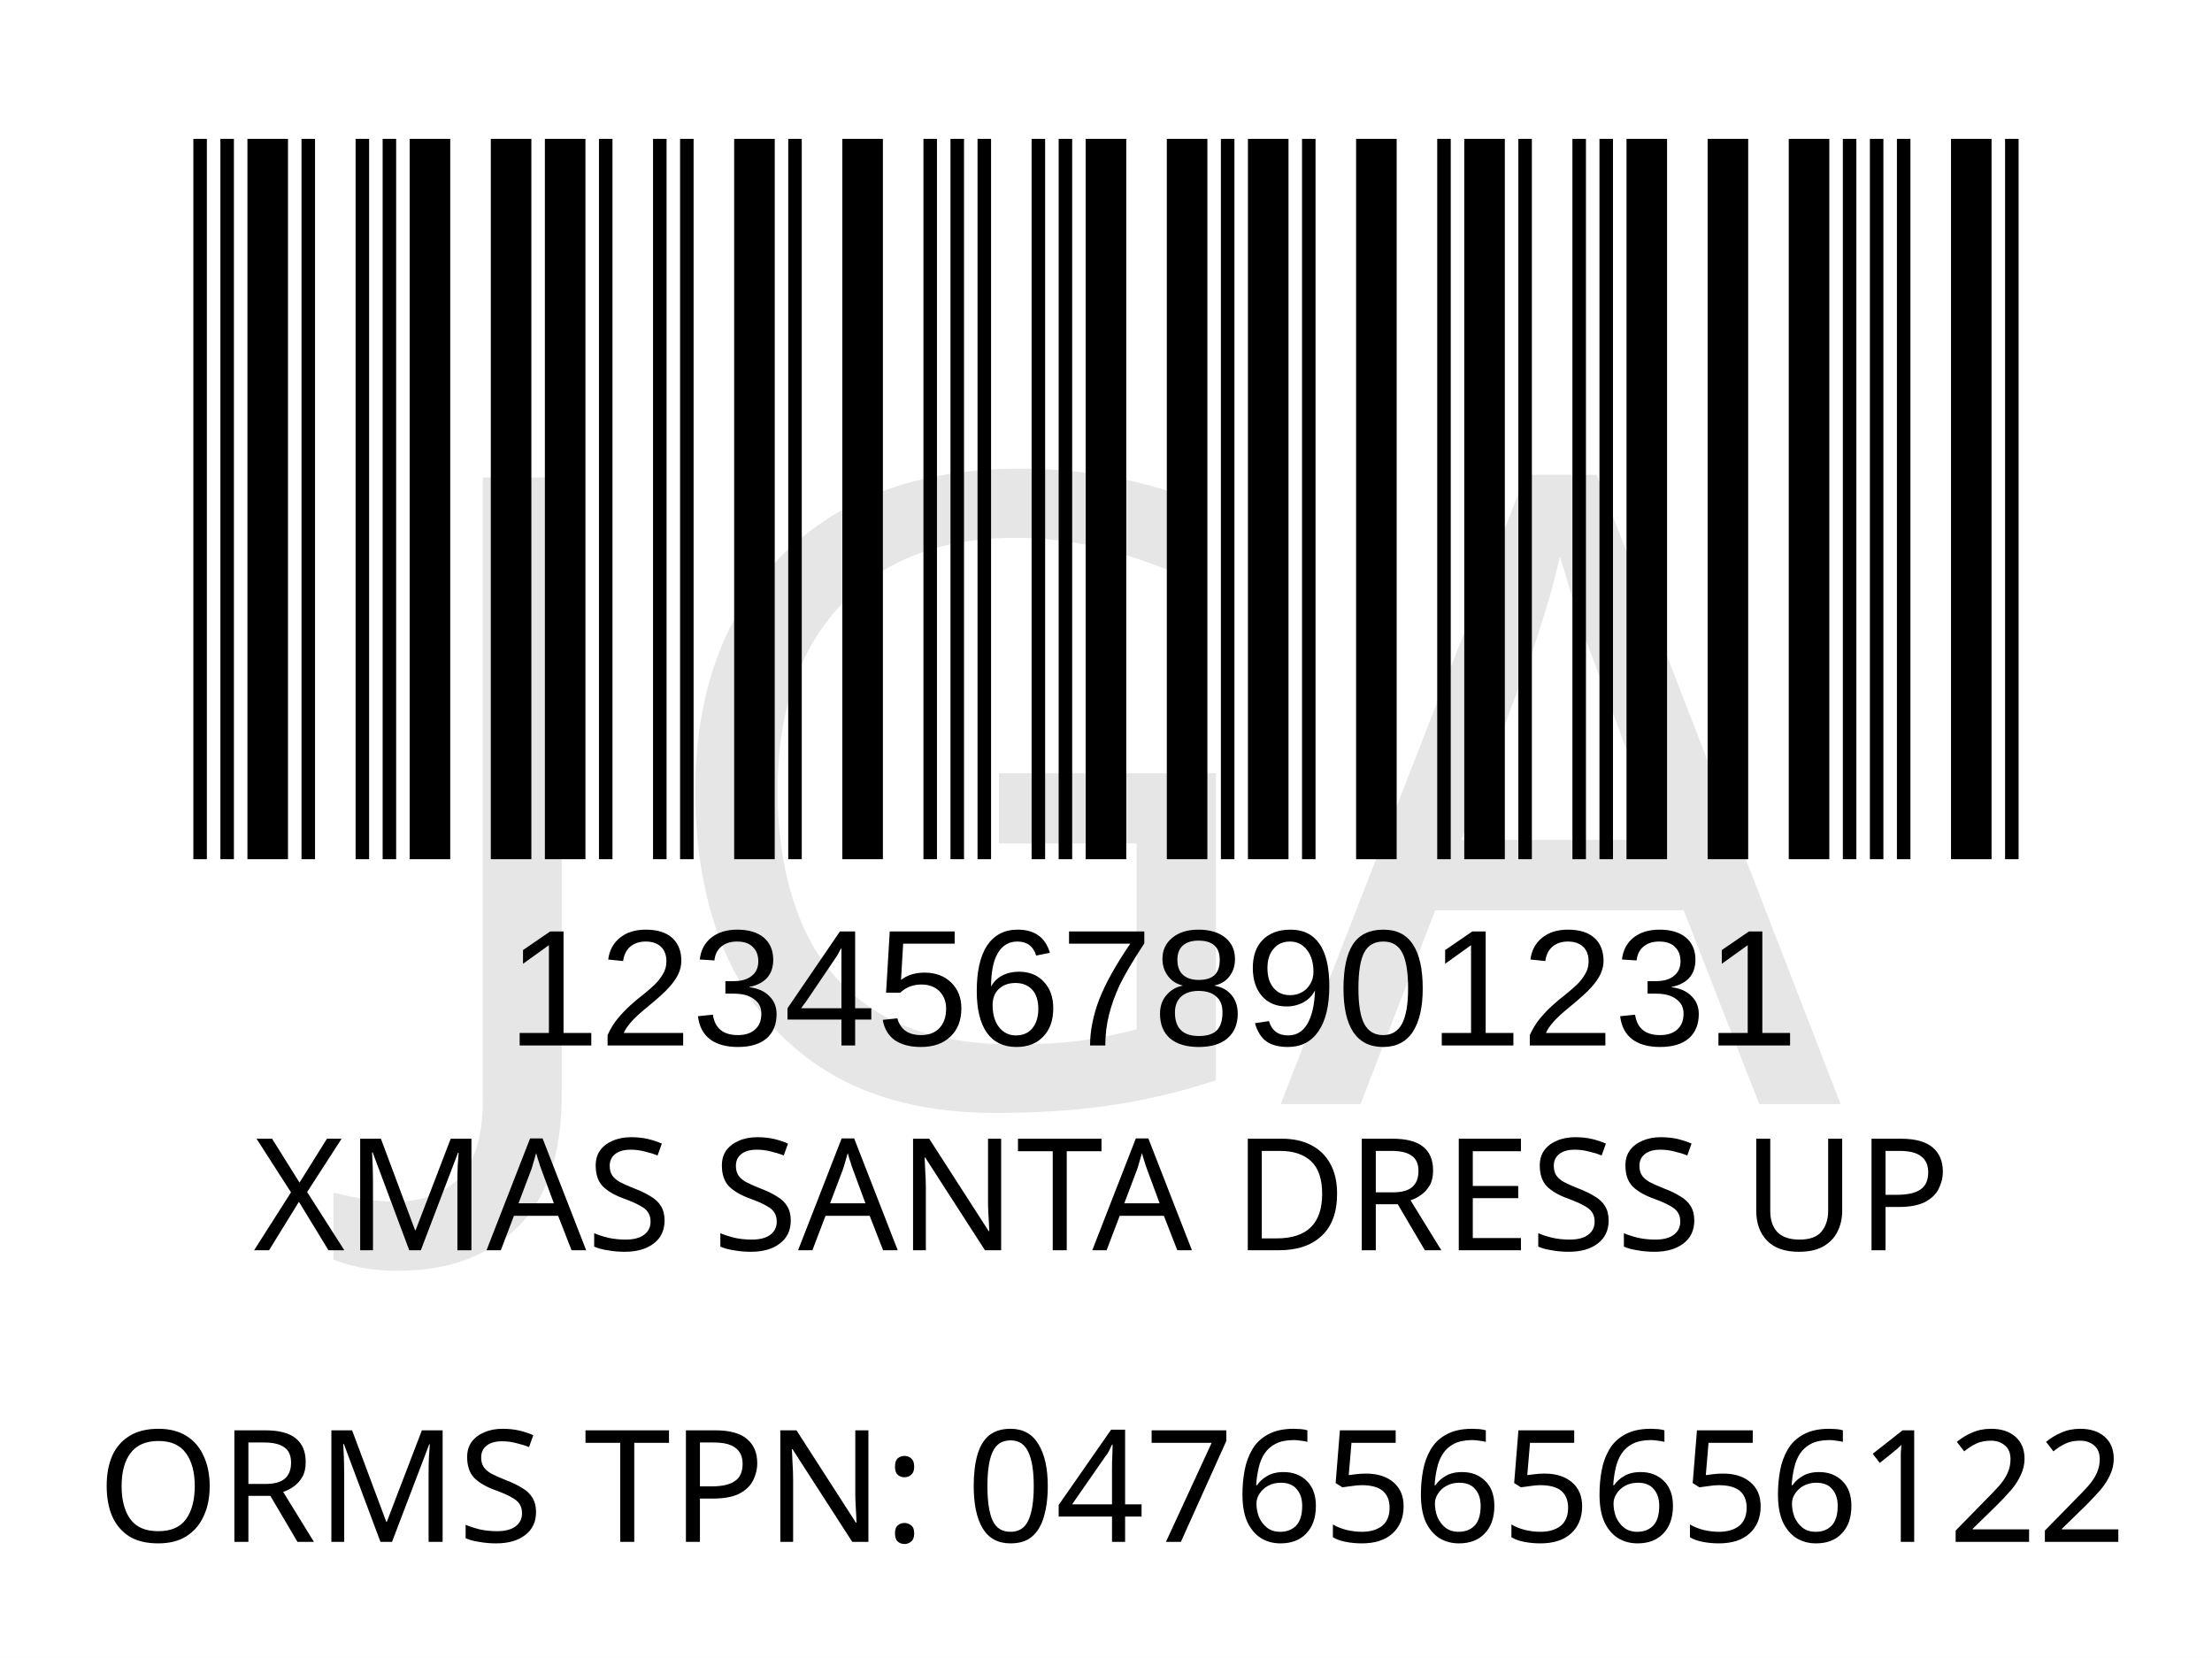
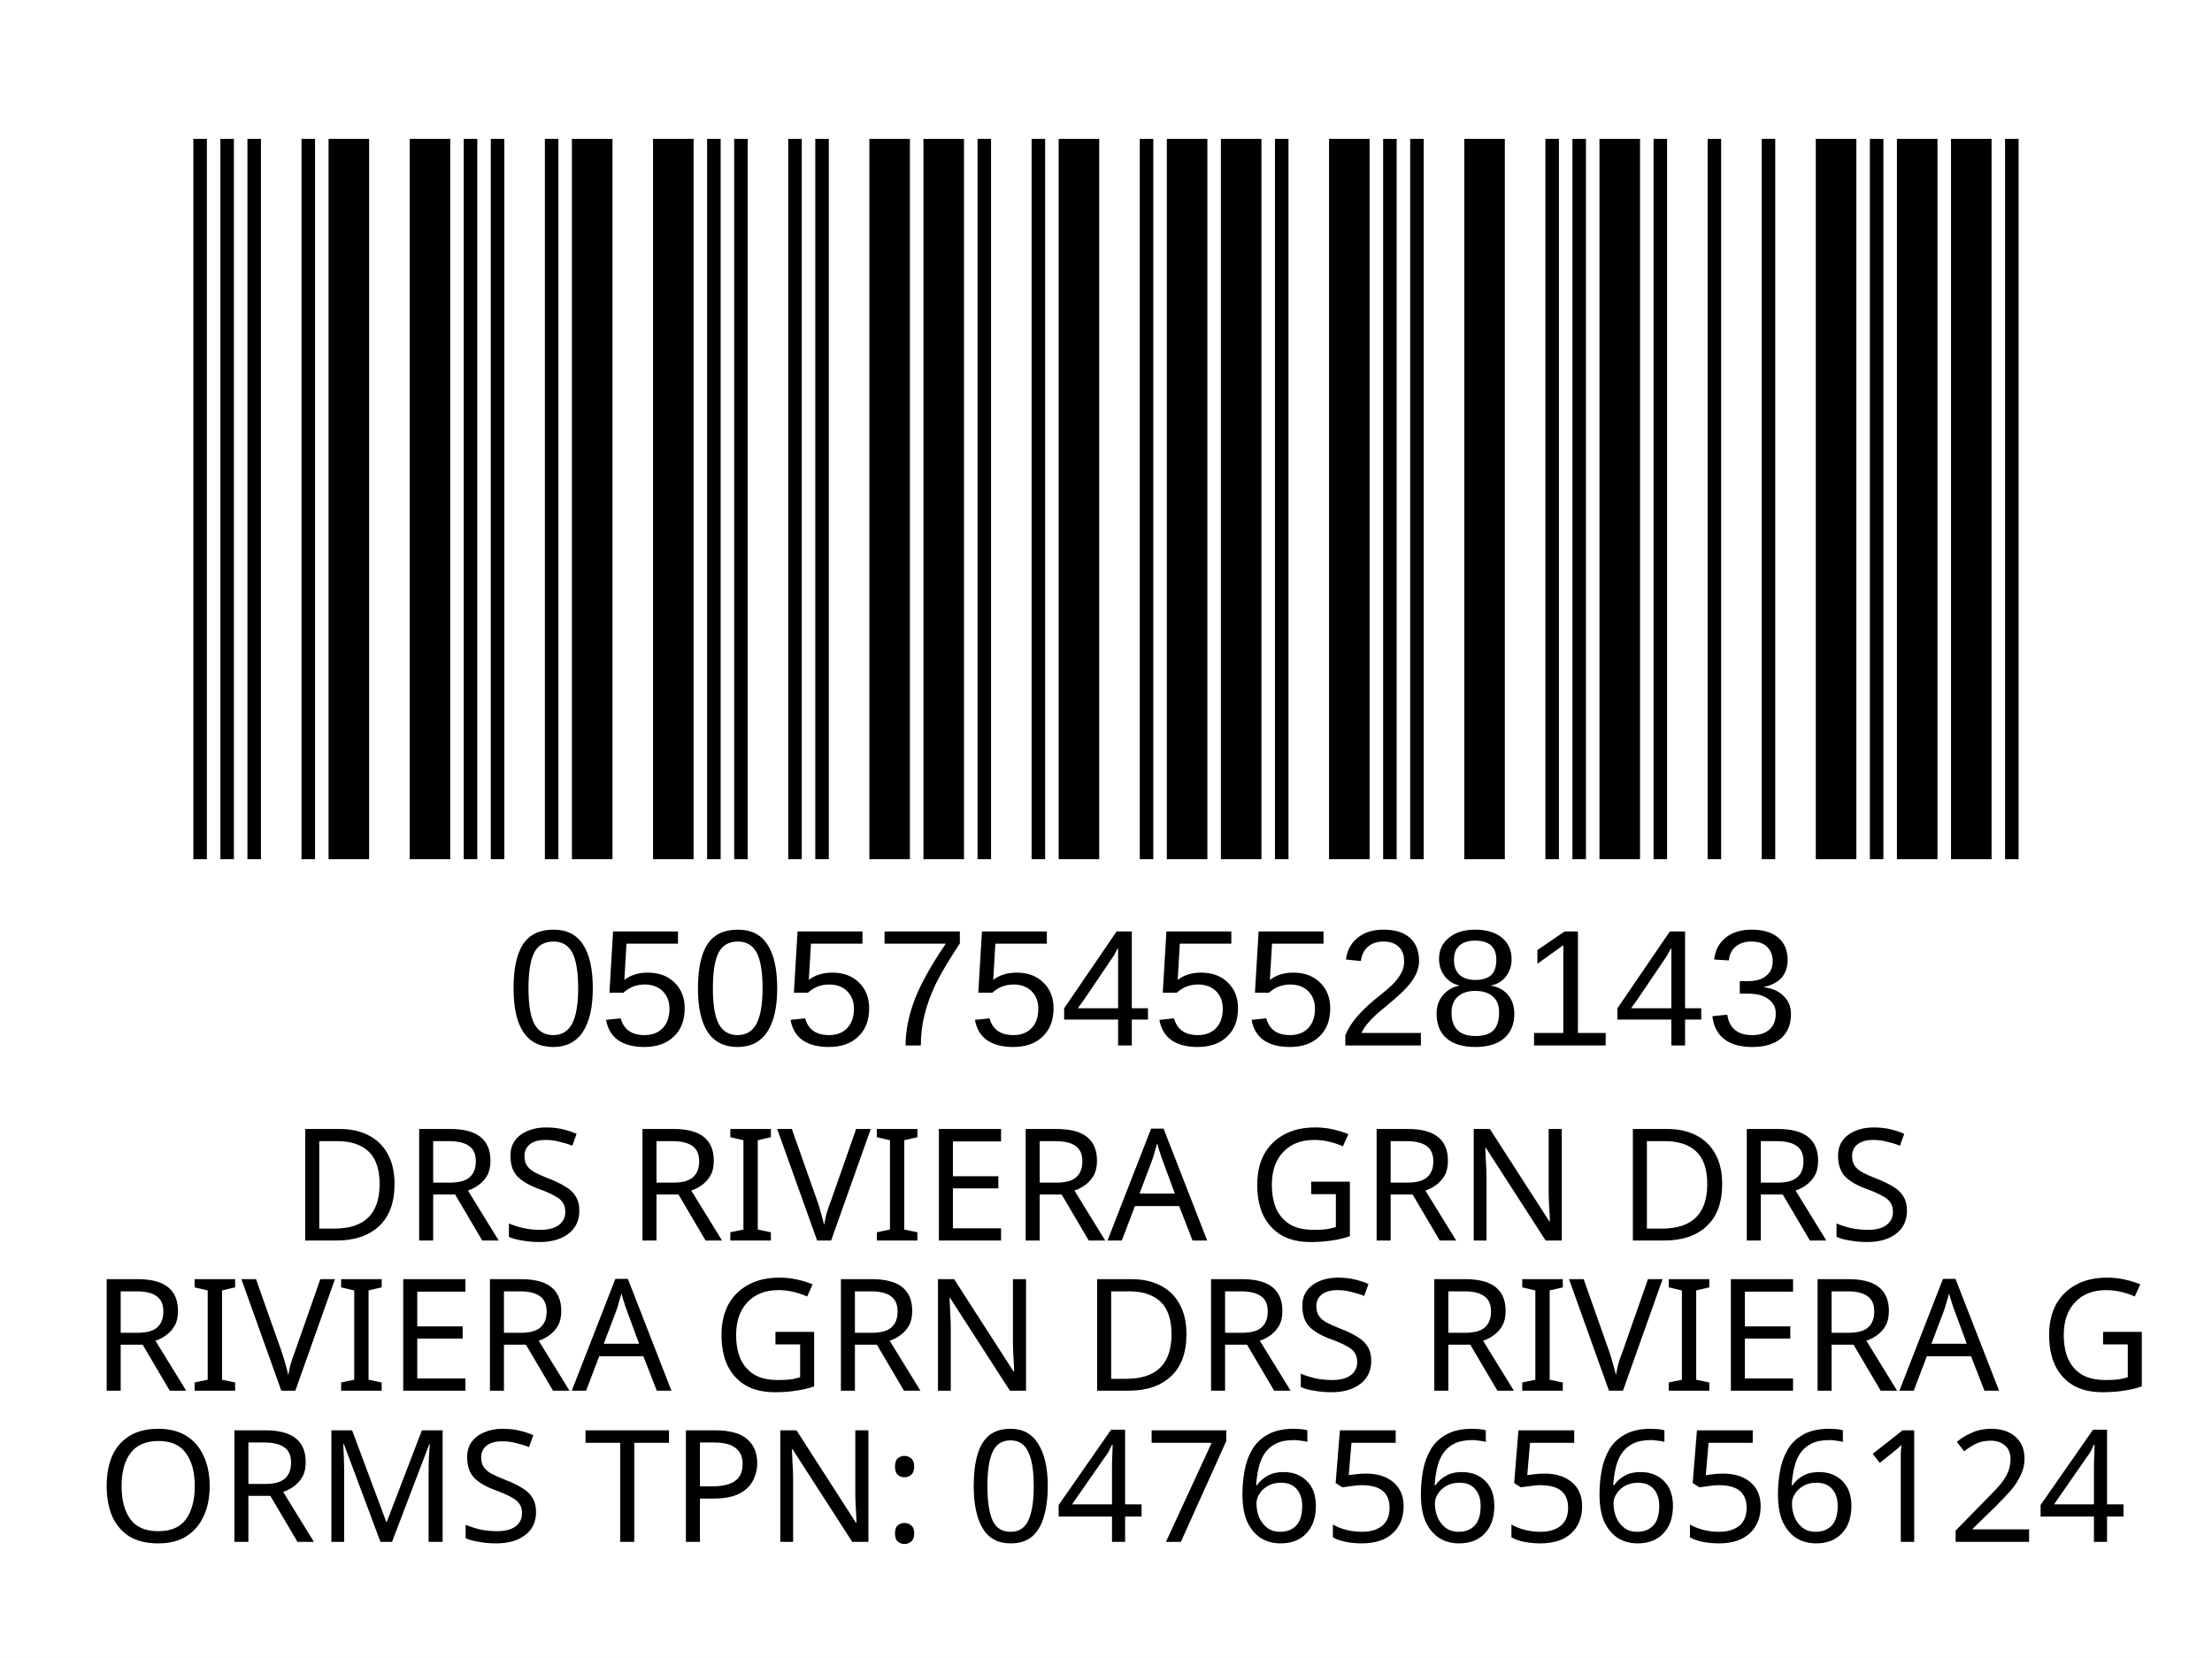
<svg xmlns="http://www.w3.org/2000/svg" version="1.1" id="Layer_1" x="0px" y="0px" viewBox="0 0 113.4 85" style="enable-background:new 0 0 113.4 85;" xml:space="preserve">
  <rect style="fill:#FFFFFF;" width="113.4" height="85" />
  <rect x="-241.2" y="-321.7" style="fill:none;" width="595.3" height="841.9" />
-   <text text-anchor="middle" transform="matrix(1, 0, 0, 1, 56.5, 64.1)" style="font-family:'FranklinGothicBT-RomanCondensed', FrankGoth Cn BT; font-size:8px;" id="description">XMAS SANTA DRESS UP</text>
-   <text text-anchor="middle" transform="matrix(1 0 0 1 56.5 71.3)" style="font-family:'FranklinGothicBT-RomanCondensed', FrankGoth Cn BT; font-size:8px;" id="description1" />
+   <text text-anchor="middle" transform="matrix(1, 0, 0, 1, 56.5, 63.6)" style="font-family:'FranklinGothicBT-RomanCondensed', FrankGoth Cn BT; font-size:8px;" id="description">DRS RIVIERA GRN DRS</text>
+   <text text-anchor="middle" transform="matrix(1 0 0 1 56.5 71.3)" style="font-family:'FranklinGothicBT-RomanCondensed', FrankGoth Cn BT; font-size:8px;" id="description1"> RIVIERA GRN DRS RIVIERA G</text>
  <g width="391" height="178" transform="matrix(0.2356 0 0 0.207 7.8 -8.3654)" id="barcode">
    <svg id="ean-13" width="415.100px" height="328.02px" x="0px" y="0px" viewBox="0 0 463 219" version="1.1" font-size="30px" font-family="frankgothcnbt" style="transform: translate(0px, 0px);">
      <rect x="0" y="0" width="463" height="219" style="fill:#ffffff;" />
      <g transform="translate(10, 10)" style="fill:#000000;">
        <rect x="0" y="0" width="3.281" height="199" />
        <rect x="6.563" y="0" width="3.281" height="199" />
-         <rect x="13.126" y="0" width="9.844" height="199" />
+         <rect x="13.126" y="0" width="3.281" height="199" />
        <rect x="26.252" y="0" width="3.281" height="199" />
-         <rect x="39.378" y="0" width="3.281" height="199" />
-         <rect x="45.941" y="0" width="3.281" height="199" />
+         <rect x="32.815" y="0" width="9.844" height="199" />
        <rect x="52.504" y="0" width="9.844" height="199" />
-         <rect x="72.193" y="0" width="9.844" height="199" />
-         <rect x="85.318" y="0" width="9.844" height="199" />
-         <rect x="98.444" y="0" width="3.281" height="199" />
-         <rect x="111.57" y="0" width="3.281" height="199" />
-         <rect x="118.133" y="0" width="3.281" height="199" />
-         <rect x="131.259" y="0" width="9.844" height="199" />
+         <rect x="65.63" y="0" width="3.281" height="199" />
+         <rect x="72.193" y="0" width="3.281" height="199" />
+         <rect x="85.318" y="0" width="3.281" height="199" />
+         <rect x="91.881" y="0" width="9.844" height="199" />
+         <rect x="111.57" y="0" width="9.844" height="199" />
+         <rect x="124.696" y="0" width="3.281" height="199" />
+         <rect x="131.259" y="0" width="3.281" height="199" />
        <rect x="144.385" y="0" width="3.281" height="199" />
-         <rect x="157.511" y="0" width="9.844" height="199" />
-         <rect x="177.2" y="0" width="3.281" height="199" />
-         <rect x="183.763" y="0" width="3.281" height="199" />
+         <rect x="150.948" y="0" width="3.281" height="199" />
+         <rect x="164.074" y="0" width="9.844" height="199" />
+         <rect x="177.2" y="0" width="9.844" height="199" />
        <rect x="190.326" y="0" width="3.281" height="199" />
        <rect x="203.452" y="0" width="3.281" height="199" />
-         <rect x="210.015" y="0" width="3.281" height="199" />
-         <rect x="216.578" y="0" width="9.844" height="199" />
+         <rect x="210.015" y="0" width="9.844" height="199" />
+         <rect x="229.704" y="0" width="3.281" height="199" />
        <rect x="236.267" y="0" width="9.844" height="199" />
-         <rect x="249.392" y="0" width="3.281" height="199" />
-         <rect x="255.955" y="0" width="9.844" height="199" />
-         <rect x="269.081" y="0" width="3.281" height="199" />
-         <rect x="282.207" y="0" width="9.844" height="199" />
-         <rect x="301.896" y="0" width="3.281" height="199" />
+         <rect x="249.392" y="0" width="9.844" height="199" />
+         <rect x="262.518" y="0" width="3.281" height="199" />
+         <rect x="275.644" y="0" width="9.844" height="199" />
+         <rect x="288.77" y="0" width="3.281" height="199" />
+         <rect x="295.333" y="0" width="3.281" height="199" />
        <rect x="308.459" y="0" width="9.844" height="199" />
-         <rect x="321.585" y="0" width="3.281" height="199" />
+         <rect x="328.148" y="0" width="3.281" height="199" />
        <rect x="334.711" y="0" width="3.281" height="199" />
-         <rect x="341.274" y="0" width="3.281" height="199" />
-         <rect x="347.837" y="0" width="9.844" height="199" />
-         <rect x="367.526" y="0" width="9.844" height="199" />
-         <rect x="387.215" y="0" width="9.844" height="199" />
-         <rect x="400.341" y="0" width="3.281" height="199" />
+         <rect x="341.274" y="0" width="9.844" height="199" />
+         <rect x="354.4" y="0" width="3.281" height="199" />
+         <rect x="367.526" y="0" width="3.281" height="199" />
+         <rect x="380.652" y="0" width="3.281" height="199" />
+         <rect x="393.778" y="0" width="9.844" height="199" />
        <rect x="406.904" y="0" width="3.281" height="199" />
-         <rect x="413.466" y="0" width="3.281" height="199" />
+         <rect x="413.466" y="0" width="9.844" height="199" />
        <rect x="426.592" y="0" width="9.844" height="199" />
        <rect x="439.718" y="0" width="3.281" height="199" />
      </g>
    </svg>
  </g>
-   <text transform="matrix(1 0 0 1 26 53.6)" style="font-family:Myriad, Myriad Roman, Arial, sans-serif; font-size:8.5px;" id="barcode_number">12345678901231</text>
-   <text text-anchor="middle" transform="matrix(1 0 0 1 57 79.05)" style="font-family:'FranklinGothicBT-RomanCondensed', FrankGoth Cn BT; font-size:8px;" id="tpnd">ORMS TPN: 0476565656122</text>
-   <text transform="matrix(1 0 0 1 20.6108 56.606)" style="font-family:'FranklinGothicBT-RomanCondensed', FrankGoth Cn BT; font-size:45px;opacity: 0.1;" id="watermark">JGA</text>
+   <text transform="matrix(1 0 0 1 26 53.6)" style="font-family:Myriad, Myriad Roman, Arial, sans-serif; font-size:8.5px;" id="barcode_number">05057545528143</text>
+   <text text-anchor="middle" transform="matrix(1 0 0 1 57 79.05)" style="font-family:'FranklinGothicBT-RomanCondensed', FrankGoth Cn BT; font-size:8px;" id="tpnd">ORMS TPN: 0476565656124</text>
+   <text transform="matrix(1 0 0 1 20.6108 56.606)" style="font-family:'FranklinGothicBT-RomanCondensed', FrankGoth Cn BT; font-size:45px;opacity: 0.1;" id="watermark" />
</svg>
